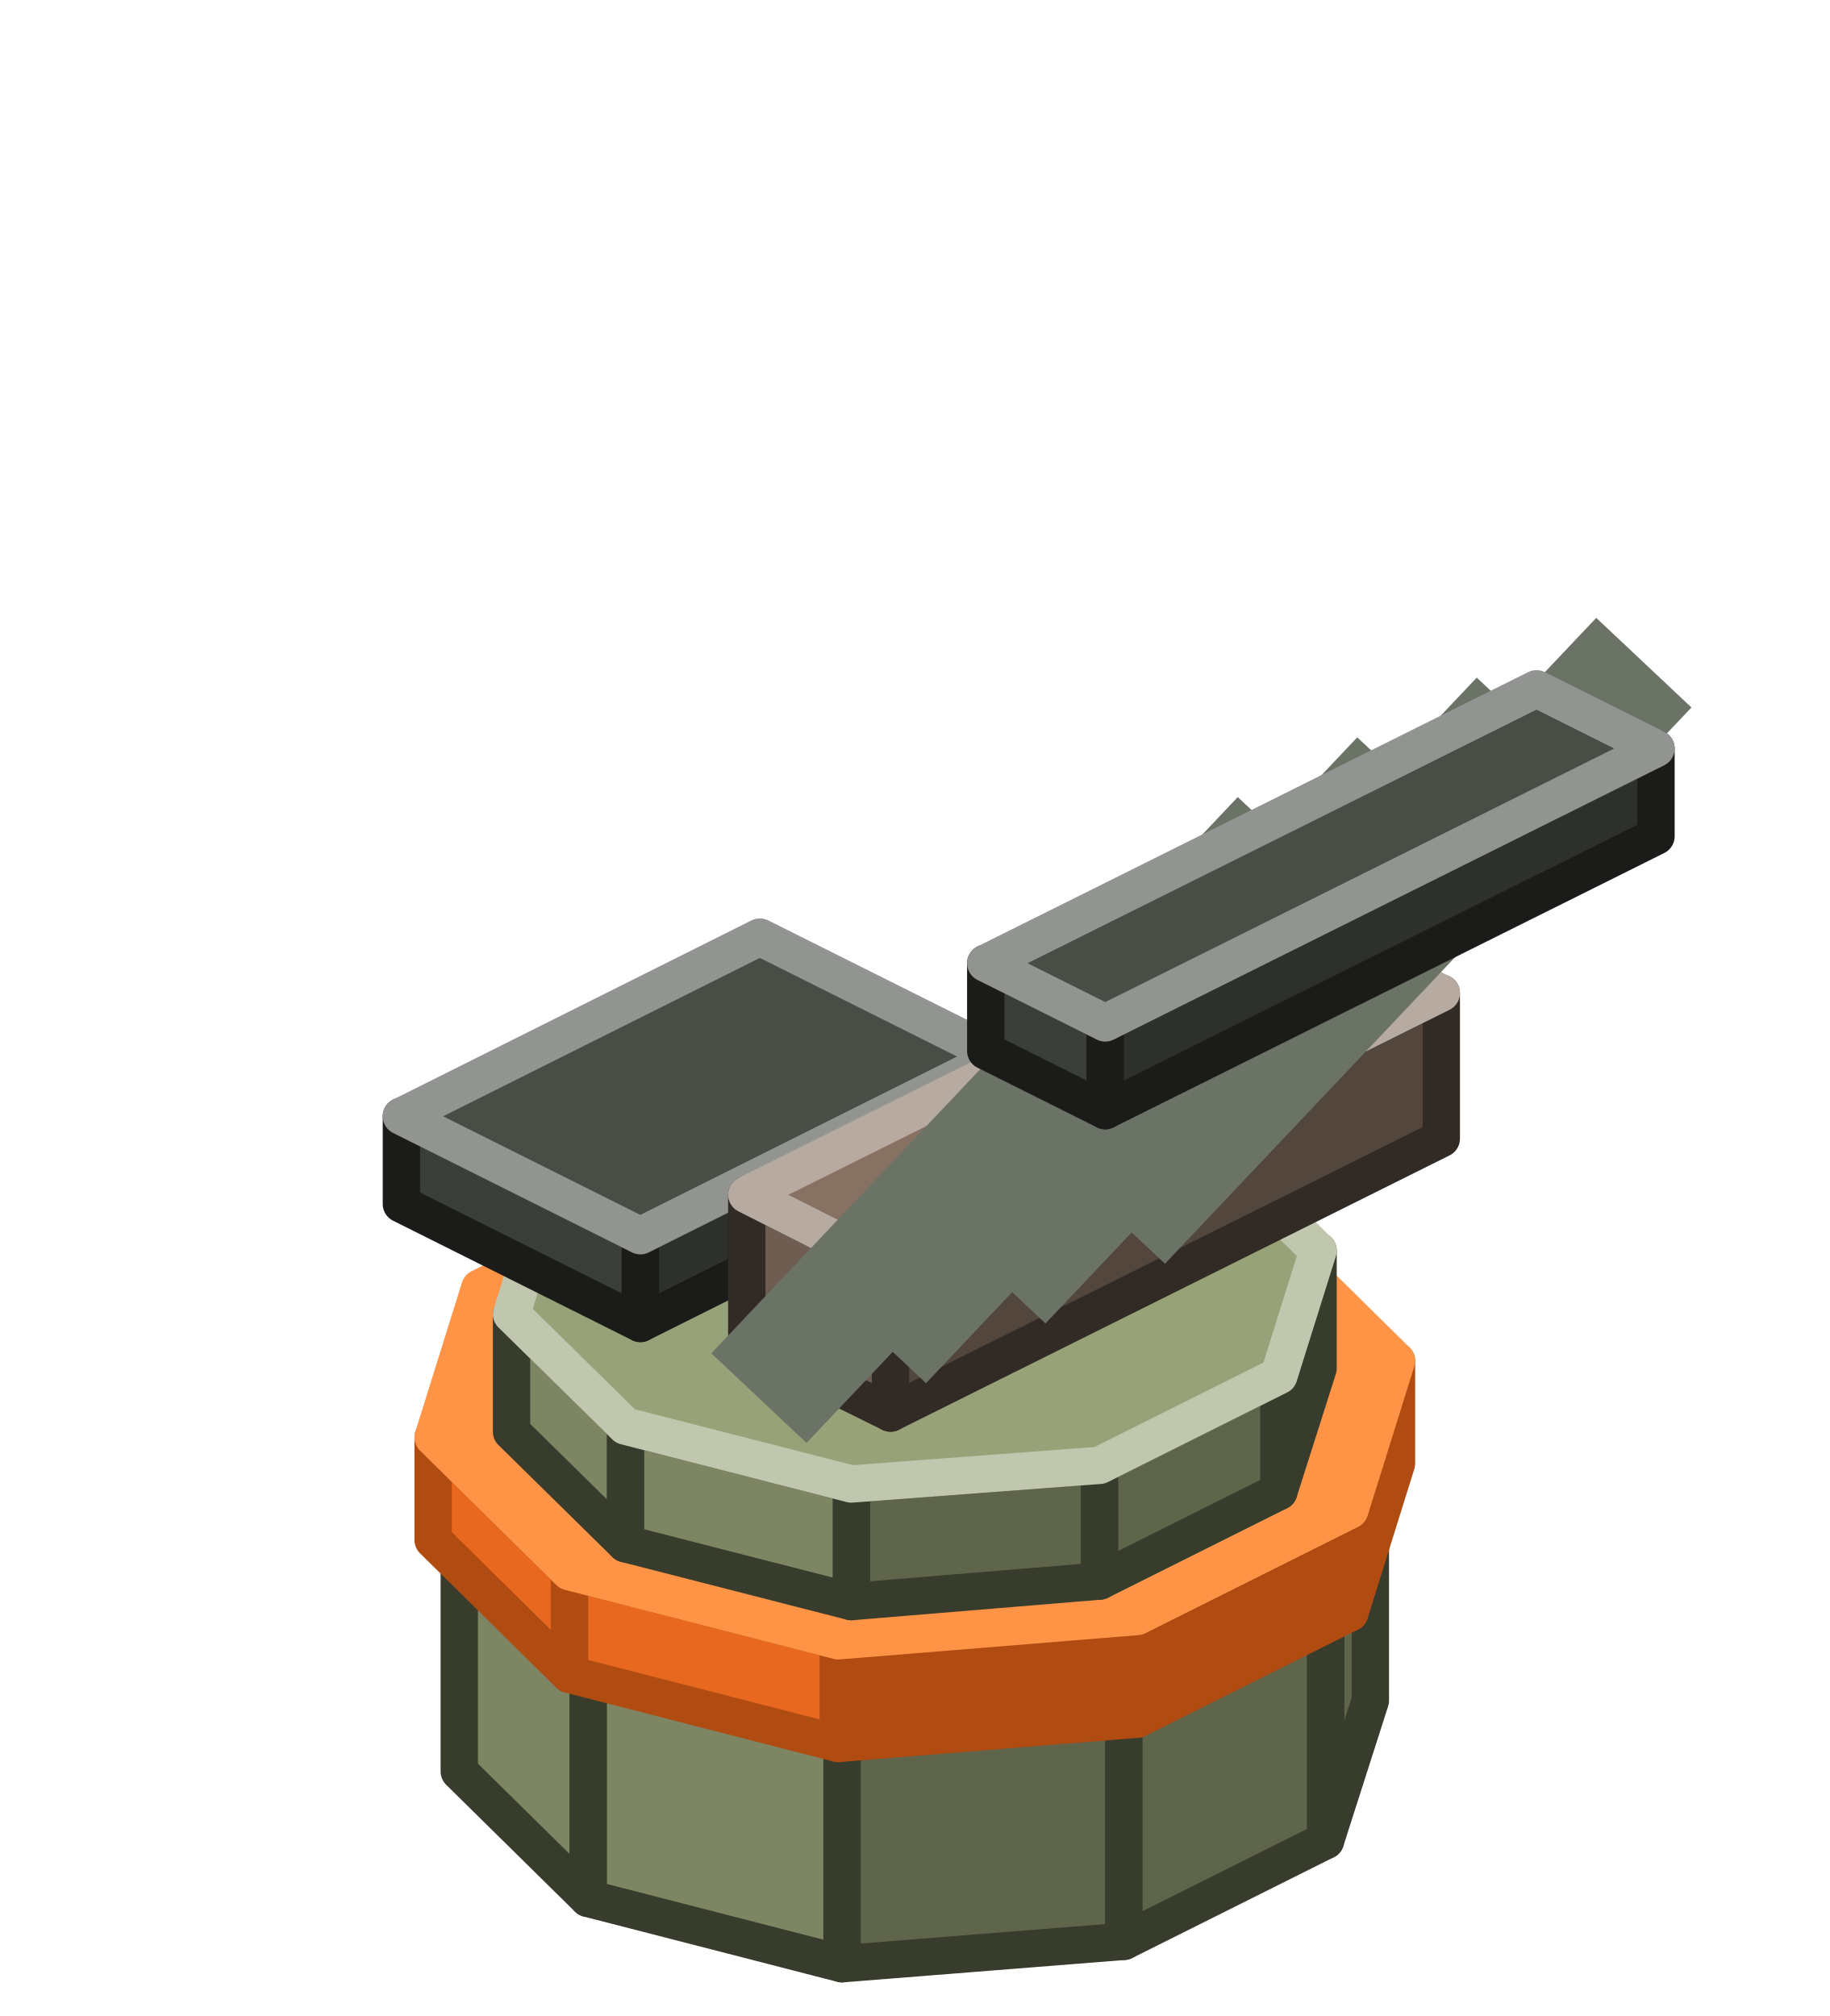
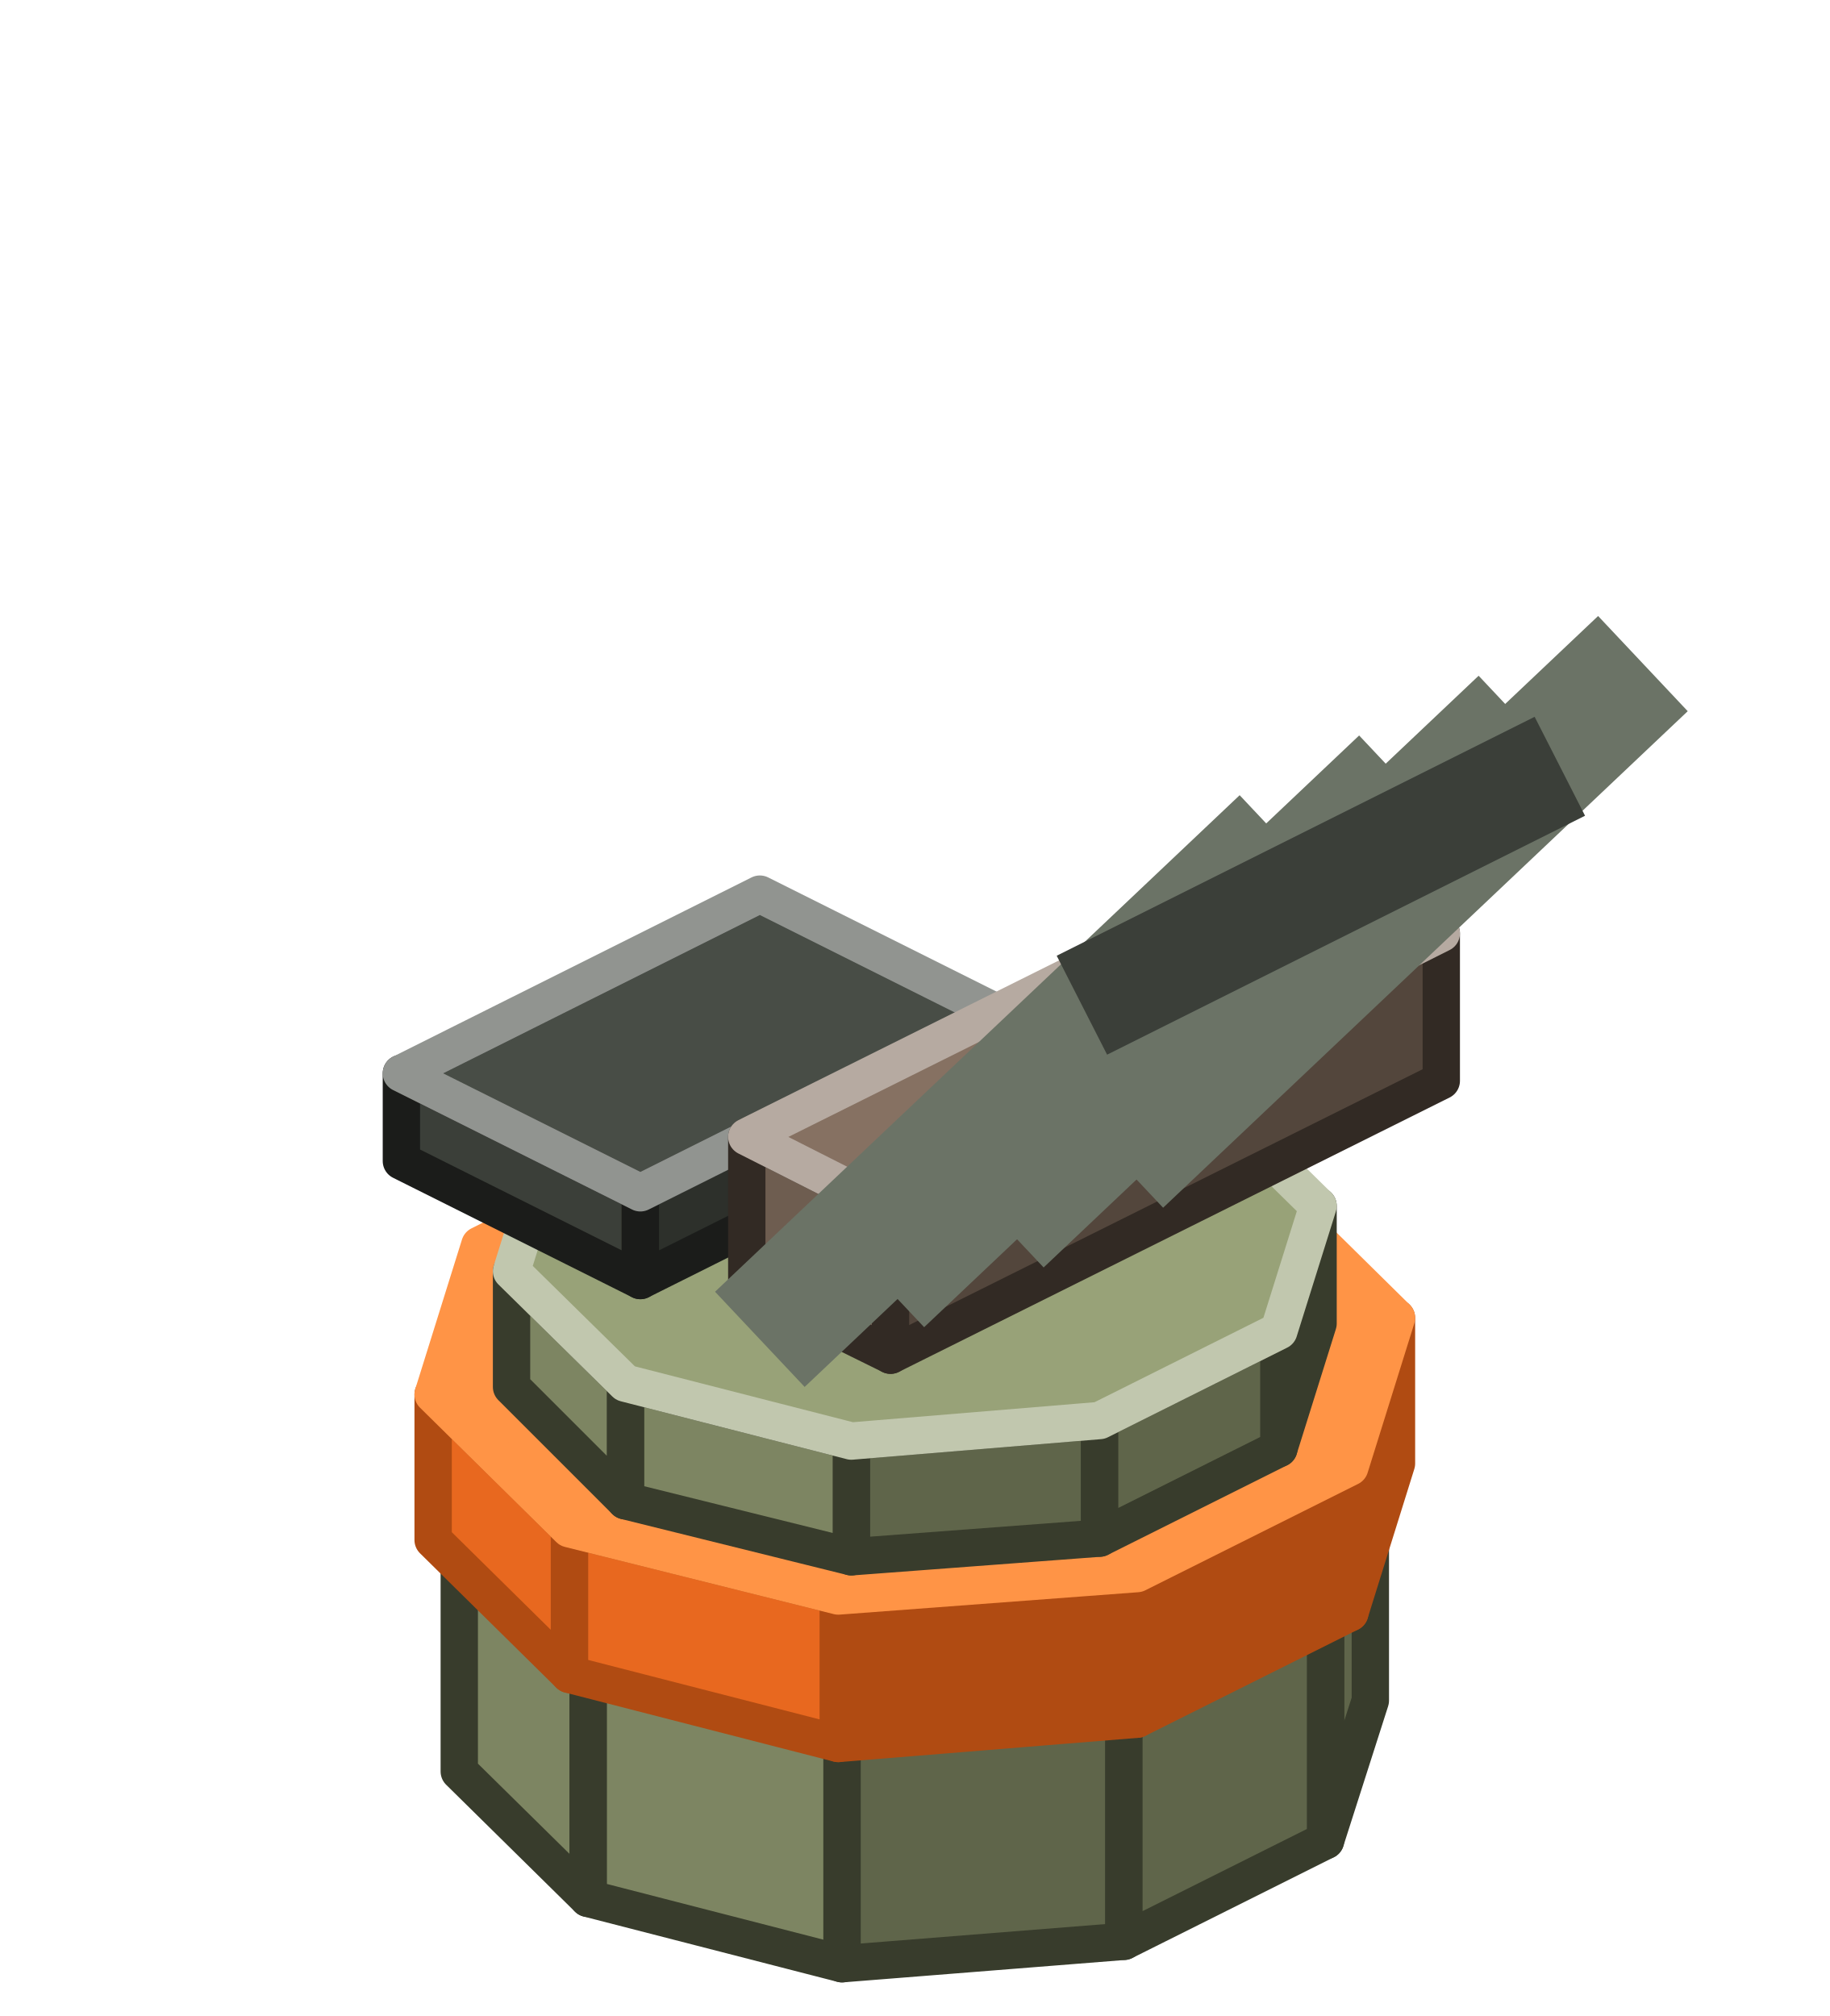
<svg xmlns="http://www.w3.org/2000/svg" width="98" height="108" viewBox="0 0 98 108">
  <g stroke-width="2" stroke-linejoin="round">
    <polygon points="60.2,104 45.1,105.2 45.1,92.7 60.2,91.5" fill="#5F654A" stroke="#383C2C" />
    <polygon points="45.1,105.2 31.5,101.7 31.5,89.2 45.1,92.7" fill="#7D8562" stroke="#383C2C" />
    <polygon points="31.5,101.7 24.6,94.9 24.6,82.4 31.5,89.2" fill="#7D8562" stroke="#383C2C" />
    <polygon points="73.4,91.1 71,98.6 71,86.1 73.4,78.5" fill="#5F654A" stroke="#383C2C" />
    <polygon points="71,98.6 60.2,104 60.2,91.5 71,86.1" fill="#5F654A" stroke="#383C2C" />
    <polygon points="60.2,91.5 45.1,92.7 31.5,89.2 24.6,82.4 27,74.8 37.8,69.4 52.9,68.2 66.5,71.7 73.4,78.5 71,86.1" fill="#98A278" stroke="#C1C7AE" />
-     <polygon points="60.9,92.1 44.9,93.4 44.9,87.9 60.9,86.6" fill="#B04B12" stroke="#B04B12" />
-     <polygon points="44.9,93.4 30.5,89.7 30.5,84.2 44.9,87.9" fill="#E8681F" stroke="#B04B12" />
-     <polygon points="30.5,89.7 23.2,82.5 23.2,77 30.5,84.2" fill="#E8681F" stroke="#B04B12" />
-     <polygon points="74.8,78.4 72.3,86.4 72.3,80.9 74.8,72.9" fill="#B04B12" stroke="#B04B12" />
-     <polygon points="72.3,86.4 60.9,92.1 60.9,86.6 72.3,80.9" fill="#B04B12" stroke="#B04B12" />
-     <polygon points="60.9,86.6 44.9,87.9 30.5,84.2 23.2,77 25.7,69 37.1,63.3 53.1,62 67.5,65.7 74.8,72.9 72.3,80.9" fill="#FF9446" stroke="#FF9446" />
-     <polygon points="58.9,84.7 45.6,85.8 45.6,79.5 58.9,78.5" fill="#5F654A" stroke="#383C2C" />
-     <polygon points="45.6,85.8 33.5,82.7 33.5,76.4 45.6,79.5" fill="#7D8562" stroke="#383C2C" />
-     <polygon points="33.5,82.7 27.4,76.7 27.4,70.4 33.5,76.4" fill="#7D8562" stroke="#383C2C" />
-     <polygon points="70.6,73.3 68.5,79.9 68.5,73.7 70.6,67" fill="#5F654A" stroke="#383C2C" />
-     <polygon points="68.5,79.9 58.9,84.7 58.9,78.5 68.5,73.7" fill="#5F654A" stroke="#383C2C" />
-     <polygon points="58.9,78.5 45.6,79.5 33.5,76.4 27.4,70.4 29.5,63.7 39.1,58.9 52.4,57.9 64.5,61 70.6,67 68.5,73.7" fill="#98A278" stroke="#C1C7AE" />
-     <polygon points="34.3,70.9 21.5,64.5 21.5,59.8 34.3,66.2" fill="#3B3F39" stroke="#1B1C1A" />
-     <polygon points="53.5,61.3 34.3,70.9 34.3,66.2 53.5,56.6" fill="#2D302B" stroke="#1B1C1A" />
-     <polygon points="34.3,66.2 21.5,59.8 40.7,50.2 53.5,56.6" fill="#484D46" stroke="#919490" />
-     <polygon points="47.7,75.7 40,71.9 40,64 47.7,67.9" fill="#6E5D50" stroke="#322A24" />
-     <polygon points="77.2,61 47.7,75.7 47.7,67.9 77.2,53.2" fill="#53463C" stroke="#322A24" />
-     <polygon points="47.7,67.9 40,64 69.5,49.3 77.2,53.2" fill="#867162" stroke="#B6AAA1" />
-     <polygon points="57.3,62.9 85.5,33.1 90.6,37.9 62.4,67.7" fill="#6B7366" />
-     <polygon points="50.9,66.1 79.1,36.3 84.2,41.1 56,70.9" fill="#6B7366" />
-     <polygon points="44.5,69.3 72.7,39.5 77.8,44.3 49.6,74.1" fill="#6B7366" />
-     <polygon points="38.1,72.5 66.3,42.7 71.4,47.5 43.2,77.3" fill="#6B7366" />
-     <polygon points="59.2,59.5 52.8,56.3 52.8,51.6 59.2,54.8" fill="#3B3F39" stroke="#1B1C1A" />
-     <polygon points="88.7,44.8 59.2,59.5 59.2,54.8 88.7,40.1" fill="#2D302B" stroke="#1B1C1A" />
-     <polygon points="59.2,54.8 52.8,51.6 82.3,36.9 88.7,40.1" fill="#484D46" stroke="#919490" />
+     <polygon points="60.9,92.1 44.9,93.4 44.9,85.5 60.9,84.3" fill="#B04B12" stroke="#B04B12" />
+     <polygon points="44.9,93.4 30.5,89.7 30.5,81.9 44.9,85.5" fill="#E8681F" stroke="#B04B12" />
+     <polygon points="30.5,89.7 23.2,82.5 23.2,74.7 30.5,81.9" fill="#E8681F" stroke="#B04B12" />
+     <polygon points="74.8,78.4 72.3,86.4 72.3,78.6 74.8,70.6" fill="#B04B12" stroke="#B04B12" />
+     <polygon points="72.3,86.4 60.9,92.1 60.9,84.3 72.3,78.6" fill="#B04B12" stroke="#B04B12" />
+     <polygon points="60.9,84.3 44.9,85.5 30.5,81.9 23.2,74.7 25.7,66.7 37.1,61 53.1,59.7 67.5,63.4 74.8,70.6 72.3,78.6" fill="#FF9446" stroke="#FF9446" />
+     <polygon points="58.9,82.4 45.6,83.4 45.6,77.2 58.9,76.1" fill="#5F654A" stroke="#383C2C" />
+     <polygon points="45.6,83.4 33.5,80.4 33.5,74.1 45.6,77.2" fill="#7D8562" stroke="#383C2C" />
+     <polygon points="33.5,80.4 27.4,74.3 27.4,68.1 33.5,74.1" fill="#7D8562" stroke="#383C2C" />
+     <polygon points="70.6,70.9 68.5,77.6 68.5,71.3 70.6,64.6" fill="#5F654A" stroke="#383C2C" />
+     <polygon points="68.5,77.6 58.9,82.4 58.9,76.1 68.5,71.3" fill="#5F654A" stroke="#383C2C" />
+     <polygon points="58.9,76.1 45.6,77.2 33.5,74.1 27.4,68.1 29.5,61.4 39.1,56.6 52.4,55.5 64.5,58.6 70.6,64.6 68.5,71.3" fill="#98A278" stroke="#C1C7AE" />
+     <polygon points="34.3,68.6 21.5,62.2 21.5,57.5 34.3,63.9" fill="#3B3F39" stroke="#1B1C1A" />
+     <polygon points="53.5,59 34.3,68.6 34.3,63.9 53.5,54.3" fill="#2D302B" stroke="#1B1C1A" />
+     <polygon points="34.3,63.9 21.5,57.5 40.7,47.9 53.5,54.3" fill="#484D46" stroke="#919490" />
+     <polygon points="47.7,72.6 40,68.8 40,60.9 47.7,64.8" fill="#6E5D50" stroke="#322A24" />
+     <polygon points="77.2,57.9 47.7,72.6 47.7,64.8 77.2,50" fill="#53463C" stroke="#322A24" />
+     <polygon points="47.7,64.8 40,60.9 69.5,46.2 77.2,50" fill="#867162" stroke="#B6AAA1" />
+     <polygon points="57.5,59.6 85.6,33 90.4,38.1 62.3,64.7" fill="#6B7366" />
+     <polygon points="51.1,62.8 79.2,36.2 84,41.3 55.9,67.9" fill="#6B7366" />
+     <polygon points="44.7,66 72.8,39.4 77.6,44.5 49.5,71.1" fill="#6B7366" />
+     <polygon points="38.3,69.2 66.4,42.6 71.2,47.7 43.1,74.3" fill="#6B7366" />
+     <polygon points="84.9,43.7 59.3,56.5 56.6,51.2 82.2,38.4" fill="#3B3F39" />
  </g>
</svg>
